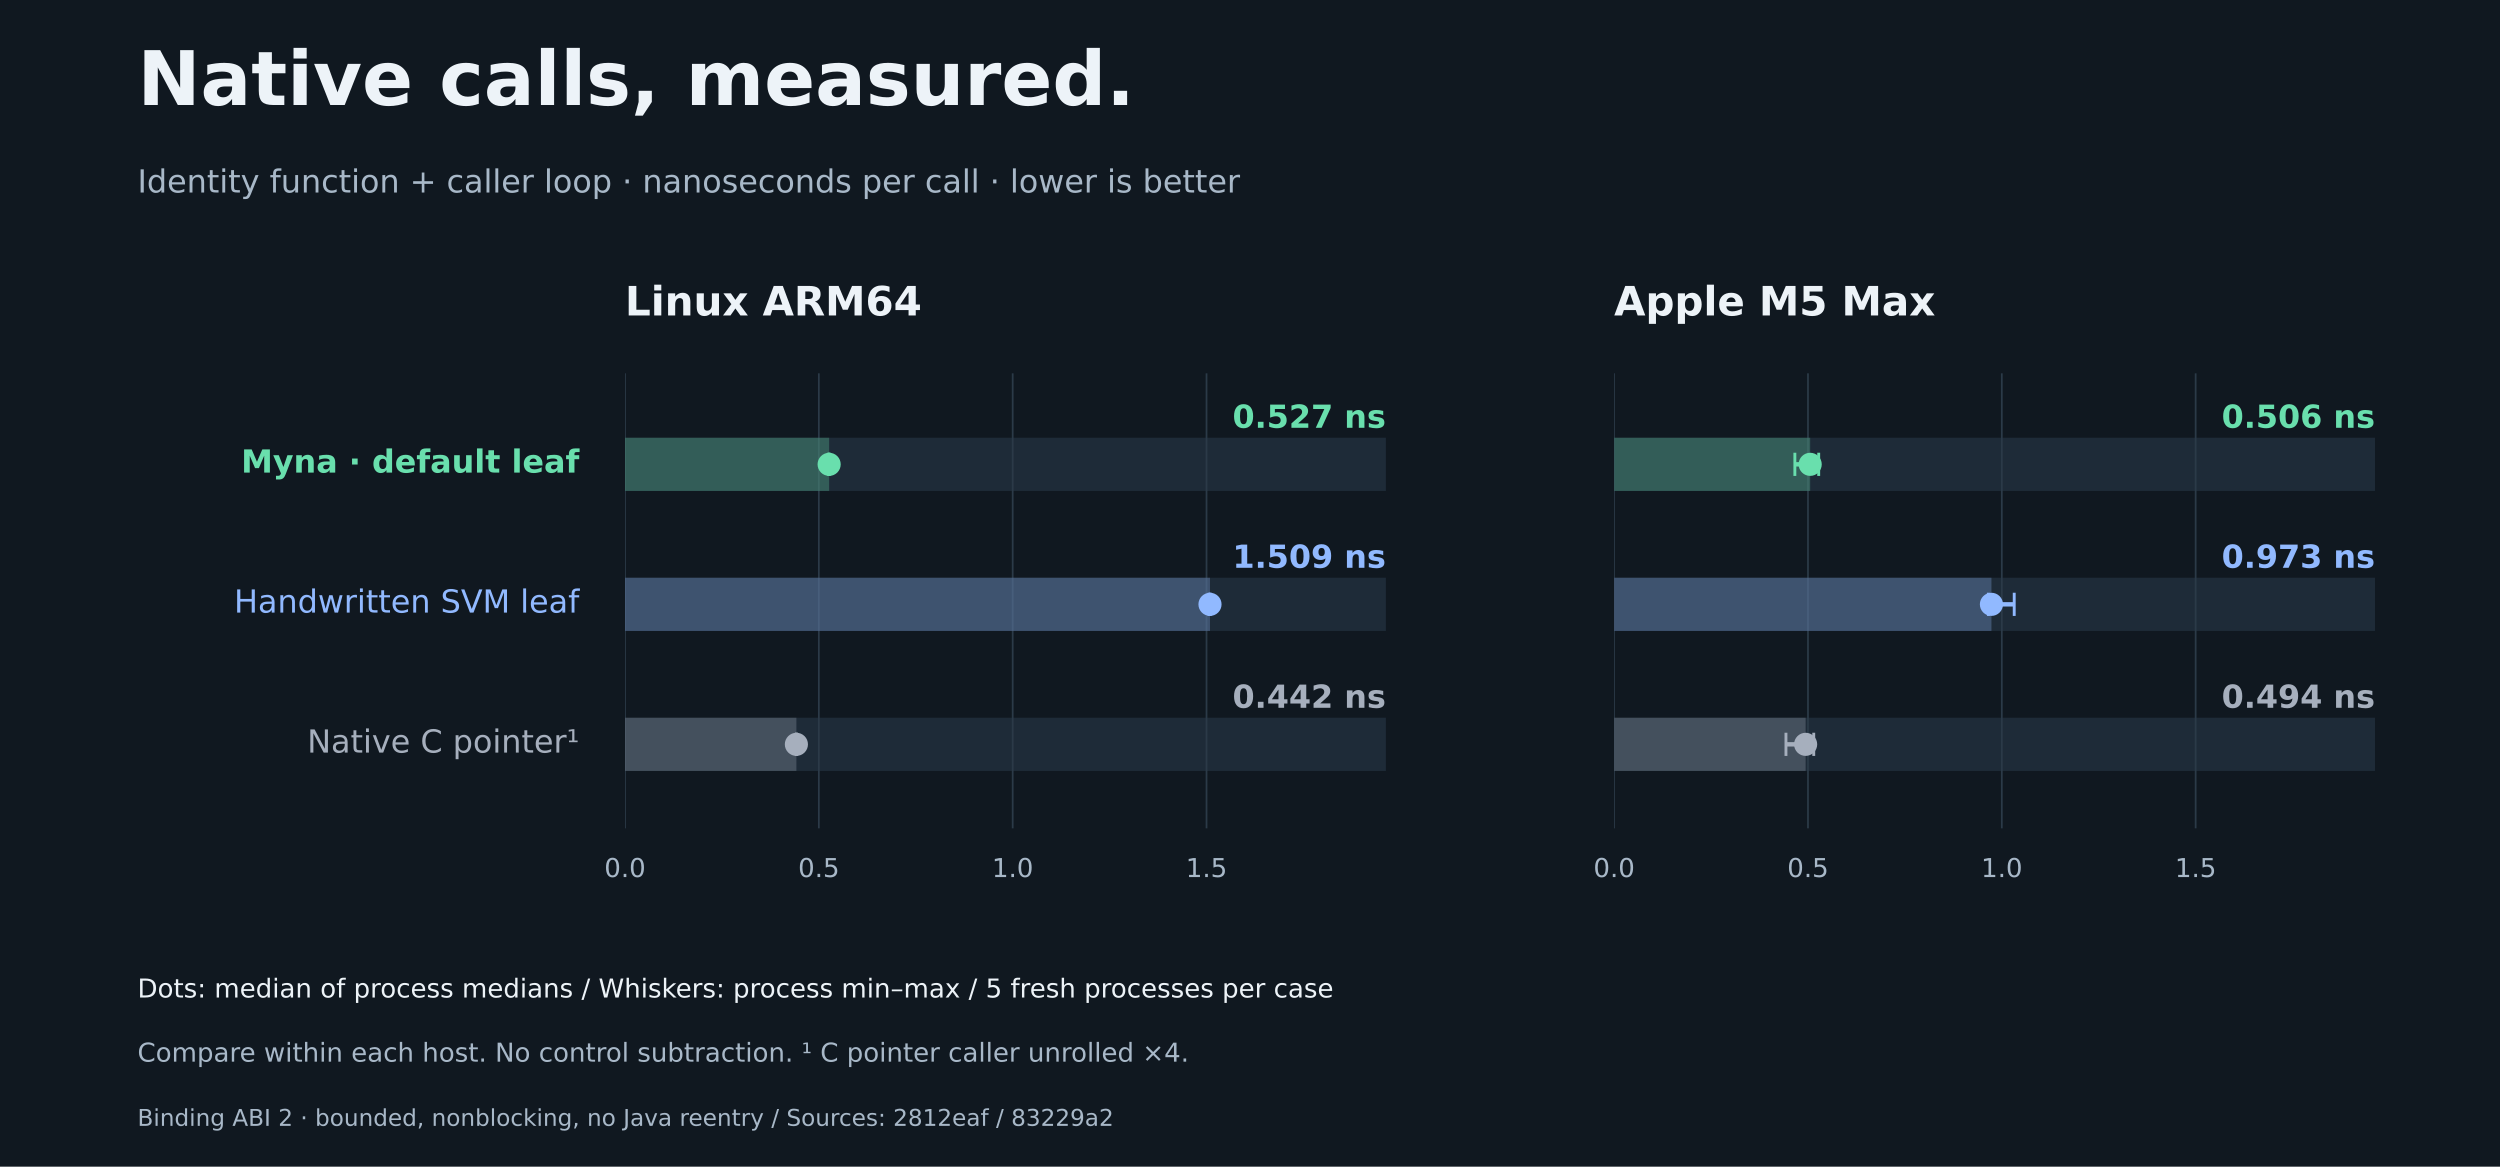
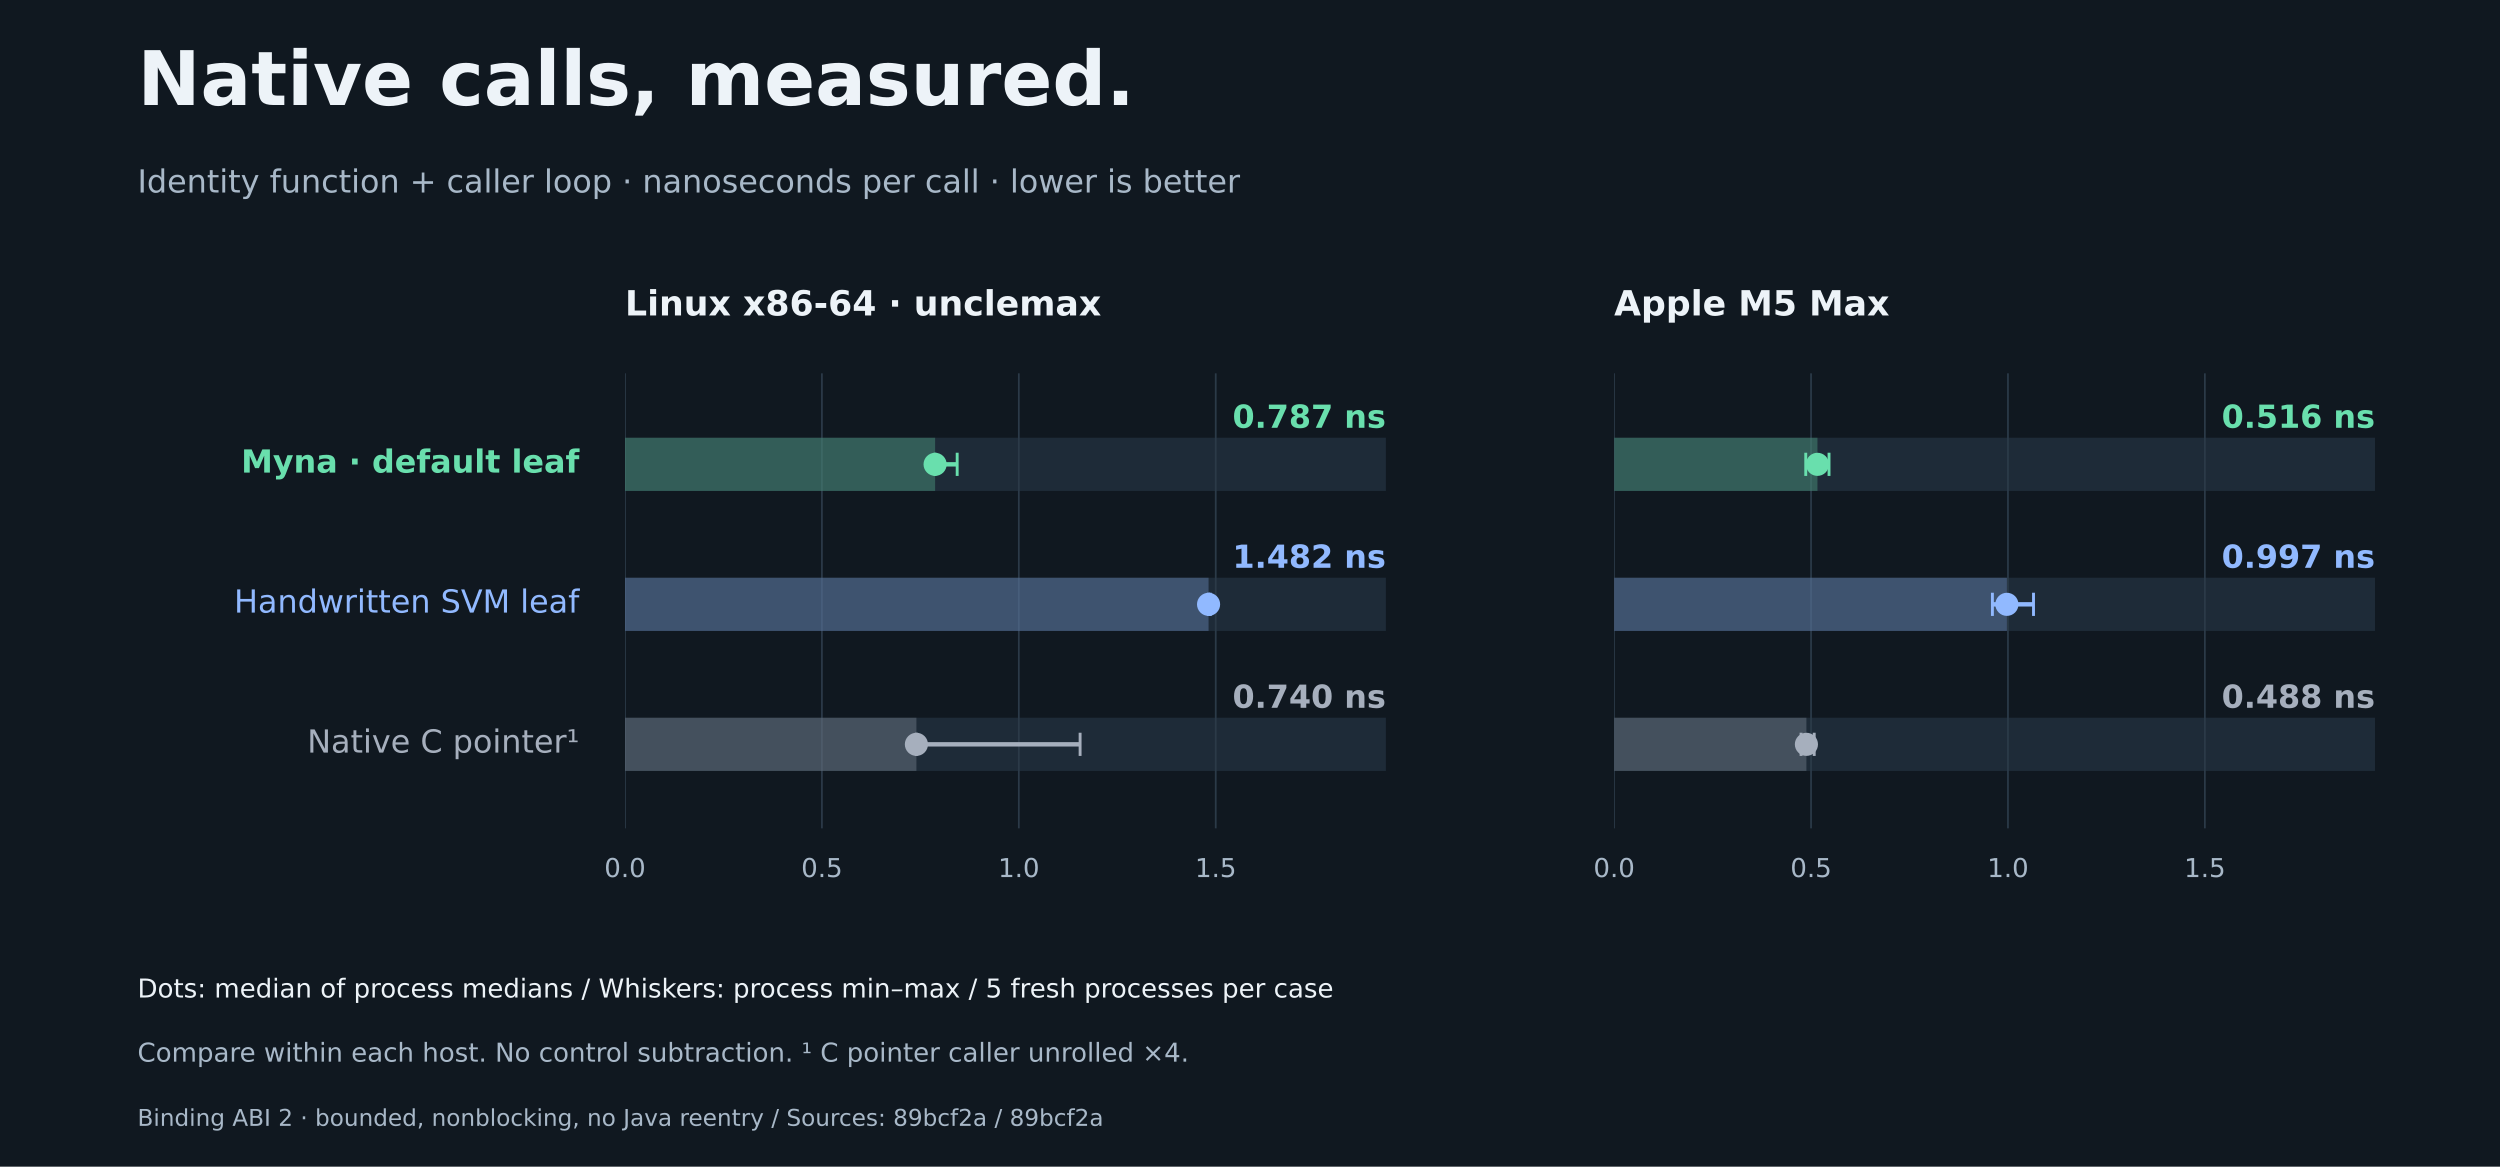
<svg xmlns="http://www.w3.org/2000/svg" xmlns:xlink="http://www.w3.org/1999/xlink" width="864pt" height="403.2pt" viewBox="0 0 864 403.2" version="1.1">
  <defs>
    <style type="text/css">*{stroke-linejoin: round; stroke-linecap: butt}</style>
  </defs>
  <g id="figure_1">
    <g id="patch_1">
      <path d="M 0 403.2 L 864 403.2 L 864 0 L 0 0 z " style="fill: #101820" />
    </g>
    <g id="axes_1">
      <g id="patch_2">
        <path d="M 216 286.272 L 478.957 286.272 L 478.957 129.024 L 216 129.024 z " style="fill: #101820" />
      </g>
      <g id="patch_3">
        <path d="M 216 151.281 L 478.957 151.281 L 478.957 169.667 L 216 169.667 z " clip-path="url(#pf8308314af)" style="fill: #1e2b38" />
      </g>
      <g id="patch_4">
        <path d="M 216 199.665 L 478.957 199.665 L 478.957 218.051 L 216 218.051 z " clip-path="url(#pf8308314af)" style="fill: #1e2b38" />
      </g>
      <g id="patch_5">
        <path d="M 216 248.049 L 478.957 248.049 L 478.957 266.435 L 216 266.435 z " clip-path="url(#pf8308314af)" style="fill: #1e2b38" />
      </g>
      <g id="matplotlib.axis_1">
        <g id="xtick_1">
          <g id="line2d_1">
            <path d="M 216 286.272 L 216 129.024 " clip-path="url(#pf8308314af)" style="fill: none; stroke: #2b3a48; stroke-width: 0.6; stroke-linecap: square" />
          </g>
          <g id="line2d_2" />
          <g id="text_1">
            <text style="font-size: 9px; font-family: 'DejaVu Sans'; text-anchor: middle; fill: #a8b8c8" x="216" y="303.11" transform="rotate(-0 216 303.1099)">0.0</text>
          </g>
        </g>
        <g id="xtick_2">
          <g id="line2d_3">
-             <path d="M 282.992 286.272 L 282.992 129.024 " clip-path="url(#pf8308314af)" style="fill: none; stroke: #2b3a48; stroke-width: 0.6; stroke-linecap: square" />
+             <path d="M 284.053 286.272 L 284.053 129.024 " clip-path="url(#pf8308314af)" style="fill: none; stroke: #2b3a48; stroke-width: 0.6; stroke-linecap: square" />
          </g>
          <g id="line2d_4" />
          <g id="text_2">
-             <text style="font-size: 9px; font-family: 'DejaVu Sans'; text-anchor: middle; fill: #a8b8c8" x="282.992" y="303.11" transform="rotate(-0 282.9916 303.1099)">0.5</text>
+             <text style="font-size: 9px; font-family: 'DejaVu Sans'; text-anchor: middle; fill: #a8b8c8" x="284.053" y="303.11" transform="rotate(-0 284.0531 303.1099)">0.5</text>
          </g>
        </g>
        <g id="xtick_3">
          <g id="line2d_5">
-             <path d="M 349.983 286.272 L 349.983 129.024 " clip-path="url(#pf8308314af)" style="fill: none; stroke: #2b3a48; stroke-width: 0.6; stroke-linecap: square" />
+             <path d="M 352.106 286.272 L 352.106 129.024 " clip-path="url(#pf8308314af)" style="fill: none; stroke: #2b3a48; stroke-width: 0.6; stroke-linecap: square" />
          </g>
          <g id="line2d_6" />
          <g id="text_3">
-             <text style="font-size: 9px; font-family: 'DejaVu Sans'; text-anchor: middle; fill: #a8b8c8" x="349.983" y="303.11" transform="rotate(-0 349.9831 303.1099)">1.0</text>
+             <text style="font-size: 9px; font-family: 'DejaVu Sans'; text-anchor: middle; fill: #a8b8c8" x="352.106" y="303.11" transform="rotate(-0 352.1062 303.1099)">1.0</text>
          </g>
        </g>
        <g id="xtick_4">
          <g id="line2d_7">
-             <path d="M 416.975 286.272 L 416.975 129.024 " clip-path="url(#pf8308314af)" style="fill: none; stroke: #2b3a48; stroke-width: 0.6; stroke-linecap: square" />
+             <path d="M 420.159 286.272 L 420.159 129.024 " clip-path="url(#pf8308314af)" style="fill: none; stroke: #2b3a48; stroke-width: 0.6; stroke-linecap: square" />
          </g>
          <g id="line2d_8" />
          <g id="text_4">
-             <text style="font-size: 9px; font-family: 'DejaVu Sans'; text-anchor: middle; fill: #a8b8c8" x="416.975" y="303.11" transform="rotate(-0 416.9747 303.1099)">1.5</text>
+             <text style="font-size: 9px; font-family: 'DejaVu Sans'; text-anchor: middle; fill: #a8b8c8" x="420.159" y="303.11" transform="rotate(-0 420.1593 303.1099)">1.5</text>
          </g>
        </g>
      </g>
      <g id="matplotlib.axis_2" />
      <g id="patch_6">
-         <path d="M 216 151.281 L 286.55 151.281 L 286.55 169.667 L 216 169.667 z " clip-path="url(#pf8308314af)" style="fill: #69dfad; opacity: 0.28" />
+         <path d="M 216 151.281 L 323.172 151.281 L 323.172 169.667 L 216 169.667 z " clip-path="url(#pf8308314af)" style="fill: #69dfad; opacity: 0.28" />
      </g>
      <g id="patch_7">
-         <path d="M 216 199.665 L 418.173 199.665 L 418.173 218.051 L 216 218.051 z " clip-path="url(#pf8308314af)" style="fill: #91b9ff; opacity: 0.28" />
+         <path d="M 216 199.665 L 417.68 199.665 L 417.68 218.051 L 216 218.051 z " clip-path="url(#pf8308314af)" style="fill: #91b9ff; opacity: 0.28" />
      </g>
      <g id="patch_8">
-         <path d="M 216 248.049 L 275.232 248.049 L 275.232 266.435 L 216 266.435 z " clip-path="url(#pf8308314af)" style="fill: #a6afbd; opacity: 0.28" />
+         <path d="M 216 248.049 L 316.709 248.049 L 316.709 266.435 L 216 266.435 z " clip-path="url(#pf8308314af)" style="fill: #a6afbd; opacity: 0.28" />
      </g>
      <g id="text_5">
-         <text style="font-weight: 700; font-size: 11px; font-family: 'DejaVu Sans'; text-anchor: end; fill: #69dfad" x="478.957" y="147.848" transform="rotate(-0 478.9565 147.8481)">0.527 ns</text>
+         <text style="font-weight: 700; font-size: 11px; font-family: 'DejaVu Sans'; text-anchor: end; fill: #69dfad" x="478.957" y="147.848" transform="rotate(-0 478.9565 147.8481)">0.787 ns</text>
      </g>
      <g id="text_6">
-         <text style="font-weight: 700; font-size: 11px; font-family: 'DejaVu Sans'; text-anchor: end; fill: #91b9ff" x="478.957" y="196.232" transform="rotate(-0 478.9565 196.2321)">1.509 ns</text>
+         <text style="font-weight: 700; font-size: 11px; font-family: 'DejaVu Sans'; text-anchor: end; fill: #91b9ff" x="478.957" y="196.232" transform="rotate(-0 478.9565 196.2321)">1.482 ns</text>
      </g>
      <g id="text_7">
-         <text style="font-weight: 700; font-size: 11px; font-family: 'DejaVu Sans'; text-anchor: end; fill: #a6afbd" x="478.957" y="244.616" transform="rotate(-0 478.9565 244.6161)">0.442 ns</text>
+         <text style="font-weight: 700; font-size: 11px; font-family: 'DejaVu Sans'; text-anchor: end; fill: #a6afbd" x="478.957" y="244.616" transform="rotate(-0 478.9565 244.6161)">0.740 ns</text>
      </g>
      <g id="text_8">
        <text style="font-weight: 700; font-size: 11px; font-family: 'DejaVu Sans'; text-anchor: end; fill: #69dfad" x="200.223" y="163.331" transform="rotate(-0 200.2226 163.3315)">Myna · default leaf</text>
      </g>
      <g id="text_9">
        <text style="font-size: 11px; font-family: 'DejaVu Sans'; text-anchor: end; fill: #91b9ff" x="200.223" y="211.715" transform="rotate(-0 200.2226 211.7155)">Handwritten SVM leaf</text>
      </g>
      <g id="text_10">
        <text style="font-size: 11px; font-family: 'DejaVu Sans'; text-anchor: end; fill: #a6afbd" x="200.223" y="260.099" transform="rotate(-0 200.2226 260.0995)">Native C pointer¹</text>
      </g>
      <g id="text_11">
-         <text style="font-weight: 700; font-size: 14px; font-family: 'DejaVu Sans'; text-anchor: start; fill: #edf3f8" x="216" y="109.024" transform="rotate(-0 216 109.024)">Linux ARM64</text>
+         <text style="font-weight: 700; font-size: 12px; font-family: 'DejaVu Sans'; text-anchor: start; fill: #edf3f8" x="216" y="109.024" transform="rotate(-0 216 109.024)">Linux x86-64 · unclemax</text>
      </g>
      <g id="LineCollection_1">
-         <path d="M 286.375 160.474 L 286.622 160.474 " clip-path="url(#pf8308314af)" style="fill: none; stroke: #69dfad; stroke-width: 1.5" />
+         <path d="M 323.147 160.474 L 330.801 160.474 " clip-path="url(#pf8308314af)" style="fill: none; stroke: #69dfad; stroke-width: 1.5" />
      </g>
      <g id="line2d_9">
        <defs>
          <path id="md009784364" d="M 0 4 L 0 -4 " style="stroke: #69dfad" />
        </defs>
        <g clip-path="url(#pf8308314af)">
-           <use xlink:href="#md009784364" x="286.375" y="160.474" style="fill: #69dfad; stroke: #69dfad" />
+           <use xlink:href="#md009784364" x="323.147" y="160.474" style="fill: #69dfad; stroke: #69dfad" />
        </g>
      </g>
      <g id="line2d_10">
        <g clip-path="url(#pf8308314af)">
-           <use xlink:href="#md009784364" x="286.622" y="160.474" style="fill: #69dfad; stroke: #69dfad" />
+           <use xlink:href="#md009784364" x="330.801" y="160.474" style="fill: #69dfad; stroke: #69dfad" />
        </g>
      </g>
      <g id="LineCollection_2">
-         <path d="M 417.845 208.858 L 418.274 208.858 " clip-path="url(#pf8308314af)" style="fill: none; stroke: #91b9ff; stroke-width: 1.5" />
+         <path d="M 417.64 208.858 L 418.274 208.858 " clip-path="url(#pf8308314af)" style="fill: none; stroke: #91b9ff; stroke-width: 1.5" />
      </g>
      <g id="line2d_11">
        <defs>
          <path id="m7cfae5e635" d="M 0 4 L 0 -4 " style="stroke: #91b9ff" />
        </defs>
        <g clip-path="url(#pf8308314af)">
-           <use xlink:href="#m7cfae5e635" x="417.845" y="208.858" style="fill: #91b9ff; stroke: #91b9ff" />
+           <use xlink:href="#m7cfae5e635" x="417.64" y="208.858" style="fill: #91b9ff; stroke: #91b9ff" />
        </g>
      </g>
      <g id="line2d_12">
        <g clip-path="url(#pf8308314af)">
          <use xlink:href="#m7cfae5e635" x="418.274" y="208.858" style="fill: #91b9ff; stroke: #91b9ff" />
        </g>
      </g>
      <g id="LineCollection_3">
-         <path d="M 275.219 257.242 L 275.24 257.242 " clip-path="url(#pf8308314af)" style="fill: none; stroke: #a6afbd; stroke-width: 1.5" />
+         <path d="M 316.701 257.242 L 373.284 257.242 " clip-path="url(#pf8308314af)" style="fill: none; stroke: #a6afbd; stroke-width: 1.5" />
      </g>
      <g id="line2d_13">
        <defs>
          <path id="m332b3d64d9" d="M 0 4 L 0 -4 " style="stroke: #a6afbd" />
        </defs>
        <g clip-path="url(#pf8308314af)">
-           <use xlink:href="#m332b3d64d9" x="275.219" y="257.242" style="fill: #a6afbd; stroke: #a6afbd" />
+           <use xlink:href="#m332b3d64d9" x="316.701" y="257.242" style="fill: #a6afbd; stroke: #a6afbd" />
        </g>
      </g>
      <g id="line2d_14">
        <g clip-path="url(#pf8308314af)">
-           <use xlink:href="#m332b3d64d9" x="275.24" y="257.242" style="fill: #a6afbd; stroke: #a6afbd" />
+           <use xlink:href="#m332b3d64d9" x="373.284" y="257.242" style="fill: #a6afbd; stroke: #a6afbd" />
        </g>
      </g>
      <g id="line2d_15">
        <defs>
          <path id="m29797d25f0" d="M 0 3.5 C 0.928 3.5 1.819 3.131 2.475 2.475 C 3.131 1.819 3.5 0.928 3.5 0 C 3.5 -0.928 3.131 -1.819 2.475 -2.475 C 1.819 -3.131 0.928 -3.5 0 -3.5 C -0.928 -3.5 -1.819 -3.131 -2.475 -2.475 C -3.131 -1.819 -3.5 -0.928 -3.5 0 C -3.5 0.928 -3.131 1.819 -2.475 2.475 C -1.819 3.131 -0.928 3.5 0 3.5 z " style="stroke: #69dfad" />
        </defs>
        <g clip-path="url(#pf8308314af)">
-           <use xlink:href="#m29797d25f0" x="286.55" y="160.474" style="fill: #69dfad; stroke: #69dfad" />
+           <use xlink:href="#m29797d25f0" x="323.172" y="160.474" style="fill: #69dfad; stroke: #69dfad" />
        </g>
      </g>
      <g id="line2d_16">
        <defs>
          <path id="m6e539c28ee" d="M 0 3.5 C 0.928 3.5 1.819 3.131 2.475 2.475 C 3.131 1.819 3.5 0.928 3.5 0 C 3.5 -0.928 3.131 -1.819 2.475 -2.475 C 1.819 -3.131 0.928 -3.5 0 -3.5 C -0.928 -3.5 -1.819 -3.131 -2.475 -2.475 C -3.131 -1.819 -3.5 -0.928 -3.5 0 C -3.5 0.928 -3.131 1.819 -2.475 2.475 C -1.819 3.131 -0.928 3.5 0 3.5 z " style="stroke: #91b9ff" />
        </defs>
        <g clip-path="url(#pf8308314af)">
-           <use xlink:href="#m6e539c28ee" x="418.173" y="208.858" style="fill: #91b9ff; stroke: #91b9ff" />
+           <use xlink:href="#m6e539c28ee" x="417.68" y="208.858" style="fill: #91b9ff; stroke: #91b9ff" />
        </g>
      </g>
      <g id="line2d_17">
        <defs>
          <path id="m7b6fff24b9" d="M 0 3.5 C 0.928 3.5 1.819 3.131 2.475 2.475 C 3.131 1.819 3.5 0.928 3.5 0 C 3.5 -0.928 3.131 -1.819 2.475 -2.475 C 1.819 -3.131 0.928 -3.5 0 -3.5 C -0.928 -3.5 -1.819 -3.131 -2.475 -2.475 C -3.131 -1.819 -3.5 -0.928 -3.5 0 C -3.5 0.928 -3.131 1.819 -2.475 2.475 C -1.819 3.131 -0.928 3.5 0 3.5 z " style="stroke: #a6afbd" />
        </defs>
        <g clip-path="url(#pf8308314af)">
-           <use xlink:href="#m7b6fff24b9" x="275.232" y="257.242" style="fill: #a6afbd; stroke: #a6afbd" />
+           <use xlink:href="#m7b6fff24b9" x="316.709" y="257.242" style="fill: #a6afbd; stroke: #a6afbd" />
        </g>
      </g>
    </g>
    <g id="axes_2">
      <g id="patch_9">
        <path d="M 557.843 286.272 L 820.8 286.272 L 820.8 129.024 L 557.843 129.024 z " style="fill: #101820" />
      </g>
      <g id="patch_10">
        <path d="M 557.843 151.281 L 820.8 151.281 L 820.8 169.667 L 557.843 169.667 z " clip-path="url(#p9387bd3e7d)" style="fill: #1e2b38" />
      </g>
      <g id="patch_11">
        <path d="M 557.843 199.665 L 820.8 199.665 L 820.8 218.051 L 557.843 218.051 z " clip-path="url(#p9387bd3e7d)" style="fill: #1e2b38" />
      </g>
      <g id="patch_12">
        <path d="M 557.843 248.049 L 820.8 248.049 L 820.8 266.435 L 557.843 266.435 z " clip-path="url(#p9387bd3e7d)" style="fill: #1e2b38" />
      </g>
      <g id="matplotlib.axis_3">
        <g id="xtick_5">
          <g id="line2d_18">
            <path d="M 557.843 286.272 L 557.843 129.024 " clip-path="url(#p9387bd3e7d)" style="fill: none; stroke: #2b3a48; stroke-width: 0.6; stroke-linecap: square" />
          </g>
          <g id="line2d_19" />
          <g id="text_12">
            <text style="font-size: 9px; font-family: 'DejaVu Sans'; text-anchor: middle; fill: #a8b8c8" x="557.843" y="303.11" transform="rotate(-0 557.8435 303.1099)">0.0</text>
          </g>
        </g>
        <g id="xtick_6">
          <g id="line2d_20">
-             <path d="M 624.835 286.272 L 624.835 129.024 " clip-path="url(#p9387bd3e7d)" style="fill: none; stroke: #2b3a48; stroke-width: 0.6; stroke-linecap: square" />
+             <path d="M 625.897 286.272 L 625.897 129.024 " clip-path="url(#p9387bd3e7d)" style="fill: none; stroke: #2b3a48; stroke-width: 0.6; stroke-linecap: square" />
          </g>
          <g id="line2d_21" />
          <g id="text_13">
-             <text style="font-size: 9px; font-family: 'DejaVu Sans'; text-anchor: middle; fill: #a8b8c8" x="624.835" y="303.11" transform="rotate(-0 624.835 303.1099)">0.5</text>
+             <text style="font-size: 9px; font-family: 'DejaVu Sans'; text-anchor: middle; fill: #a8b8c8" x="625.897" y="303.11" transform="rotate(-0 625.8966 303.1099)">0.5</text>
          </g>
        </g>
        <g id="xtick_7">
          <g id="line2d_22">
-             <path d="M 691.827 286.272 L 691.827 129.024 " clip-path="url(#p9387bd3e7d)" style="fill: none; stroke: #2b3a48; stroke-width: 0.6; stroke-linecap: square" />
+             <path d="M 693.95 286.272 L 693.95 129.024 " clip-path="url(#p9387bd3e7d)" style="fill: none; stroke: #2b3a48; stroke-width: 0.6; stroke-linecap: square" />
          </g>
          <g id="line2d_23" />
          <g id="text_14">
-             <text style="font-size: 9px; font-family: 'DejaVu Sans'; text-anchor: middle; fill: #a8b8c8" x="691.827" y="303.11" transform="rotate(-0 691.8266 303.1099)">1.0</text>
+             <text style="font-size: 9px; font-family: 'DejaVu Sans'; text-anchor: middle; fill: #a8b8c8" x="693.95" y="303.11" transform="rotate(-0 693.9496 303.1099)">1.0</text>
          </g>
        </g>
        <g id="xtick_8">
          <g id="line2d_24">
-             <path d="M 758.818 286.272 L 758.818 129.024 " clip-path="url(#p9387bd3e7d)" style="fill: none; stroke: #2b3a48; stroke-width: 0.6; stroke-linecap: square" />
+             <path d="M 762.003 286.272 L 762.003 129.024 " clip-path="url(#p9387bd3e7d)" style="fill: none; stroke: #2b3a48; stroke-width: 0.6; stroke-linecap: square" />
          </g>
          <g id="line2d_25" />
          <g id="text_15">
-             <text style="font-size: 9px; font-family: 'DejaVu Sans'; text-anchor: middle; fill: #a8b8c8" x="758.818" y="303.11" transform="rotate(-0 758.8182 303.1099)">1.5</text>
+             <text style="font-size: 9px; font-family: 'DejaVu Sans'; text-anchor: middle; fill: #a8b8c8" x="762.003" y="303.11" transform="rotate(-0 762.0027 303.1099)">1.5</text>
          </g>
        </g>
      </g>
      <g id="matplotlib.axis_4" />
      <g id="patch_13">
-         <path d="M 557.843 151.281 L 625.597 151.281 L 625.597 169.667 L 557.843 169.667 z " clip-path="url(#p9387bd3e7d)" style="fill: #69dfad; opacity: 0.28" />
+         <path d="M 557.843 151.281 L 628.108 151.281 L 628.108 169.667 L 557.843 169.667 z " clip-path="url(#p9387bd3e7d)" style="fill: #69dfad; opacity: 0.28" />
      </g>
      <g id="patch_14">
-         <path d="M 557.843 199.665 L 688.239 199.665 L 688.239 218.051 L 557.843 218.051 z " clip-path="url(#p9387bd3e7d)" style="fill: #91b9ff; opacity: 0.28" />
+         <path d="M 557.843 199.665 L 693.58 199.665 L 693.58 218.051 L 557.843 218.051 z " clip-path="url(#p9387bd3e7d)" style="fill: #91b9ff; opacity: 0.28" />
      </g>
      <g id="patch_15">
-         <path d="M 557.843 248.049 L 624.024 248.049 L 624.024 266.435 L 557.843 266.435 z " clip-path="url(#p9387bd3e7d)" style="fill: #a6afbd; opacity: 0.28" />
+         <path d="M 557.843 248.049 L 624.298 248.049 L 624.298 266.435 L 557.843 266.435 z " clip-path="url(#p9387bd3e7d)" style="fill: #a6afbd; opacity: 0.28" />
      </g>
      <g id="text_16">
-         <text style="font-weight: 700; font-size: 11px; font-family: 'DejaVu Sans'; text-anchor: end; fill: #69dfad" x="820.8" y="147.848" transform="rotate(-0 820.8 147.8481)">0.506 ns</text>
+         <text style="font-weight: 700; font-size: 11px; font-family: 'DejaVu Sans'; text-anchor: end; fill: #69dfad" x="820.8" y="147.848" transform="rotate(-0 820.8 147.8481)">0.516 ns</text>
      </g>
      <g id="text_17">
-         <text style="font-weight: 700; font-size: 11px; font-family: 'DejaVu Sans'; text-anchor: end; fill: #91b9ff" x="820.8" y="196.232" transform="rotate(-0 820.8 196.2321)">0.973 ns</text>
+         <text style="font-weight: 700; font-size: 11px; font-family: 'DejaVu Sans'; text-anchor: end; fill: #91b9ff" x="820.8" y="196.232" transform="rotate(-0 820.8 196.2321)">0.997 ns</text>
      </g>
      <g id="text_18">
-         <text style="font-weight: 700; font-size: 11px; font-family: 'DejaVu Sans'; text-anchor: end; fill: #a6afbd" x="820.8" y="244.616" transform="rotate(-0 820.8 244.6161)">0.494 ns</text>
+         <text style="font-weight: 700; font-size: 11px; font-family: 'DejaVu Sans'; text-anchor: end; fill: #a6afbd" x="820.8" y="244.616" transform="rotate(-0 820.8 244.6161)">0.488 ns</text>
      </g>
      <g id="text_19">
-         <text style="font-weight: 700; font-size: 14px; font-family: 'DejaVu Sans'; text-anchor: start; fill: #edf3f8" x="557.843" y="109.024" transform="rotate(-0 557.8435 109.024)">Apple M5 Max</text>
+         <text style="font-weight: 700; font-size: 12px; font-family: 'DejaVu Sans'; text-anchor: start; fill: #edf3f8" x="557.843" y="109.024" transform="rotate(-0 557.8435 109.024)">Apple M5 Max</text>
      </g>
      <g id="LineCollection_4">
-         <path d="M 620.303 160.474 L 628.542 160.474 " clip-path="url(#p9387bd3e7d)" style="fill: none; stroke: #69dfad; stroke-width: 1.5" />
+         <path d="M 624.063 160.474 L 632.109 160.474 " clip-path="url(#p9387bd3e7d)" style="fill: none; stroke: #69dfad; stroke-width: 1.5" />
      </g>
      <g id="line2d_26">
        <g clip-path="url(#p9387bd3e7d)">
-           <use xlink:href="#md009784364" x="620.303" y="160.474" style="fill: #69dfad; stroke: #69dfad" />
+           <use xlink:href="#md009784364" x="624.063" y="160.474" style="fill: #69dfad; stroke: #69dfad" />
        </g>
      </g>
      <g id="line2d_27">
        <g clip-path="url(#p9387bd3e7d)">
-           <use xlink:href="#md009784364" x="628.542" y="160.474" style="fill: #69dfad; stroke: #69dfad" />
+           <use xlink:href="#md009784364" x="632.109" y="160.474" style="fill: #69dfad; stroke: #69dfad" />
        </g>
      </g>
      <g id="LineCollection_5">
-         <path d="M 687.185 208.858 L 696.114 208.858 " clip-path="url(#p9387bd3e7d)" style="fill: none; stroke: #91b9ff; stroke-width: 1.5" />
+         <path d="M 688.574 208.858 L 702.78 208.858 " clip-path="url(#p9387bd3e7d)" style="fill: none; stroke: #91b9ff; stroke-width: 1.5" />
      </g>
      <g id="line2d_28">
        <g clip-path="url(#p9387bd3e7d)">
-           <use xlink:href="#m7cfae5e635" x="687.185" y="208.858" style="fill: #91b9ff; stroke: #91b9ff" />
+           <use xlink:href="#m7cfae5e635" x="688.574" y="208.858" style="fill: #91b9ff; stroke: #91b9ff" />
        </g>
      </g>
      <g id="line2d_29">
        <g clip-path="url(#p9387bd3e7d)">
-           <use xlink:href="#m7cfae5e635" x="696.114" y="208.858" style="fill: #91b9ff; stroke: #91b9ff" />
+           <use xlink:href="#m7cfae5e635" x="702.78" y="208.858" style="fill: #91b9ff; stroke: #91b9ff" />
        </g>
      </g>
      <g id="LineCollection_6">
-         <path d="M 617.228 257.242 L 626.827 257.242 " clip-path="url(#p9387bd3e7d)" style="fill: none; stroke: #a6afbd; stroke-width: 1.5" />
+         <path d="M 622.444 257.242 L 626.991 257.242 " clip-path="url(#p9387bd3e7d)" style="fill: none; stroke: #a6afbd; stroke-width: 1.5" />
      </g>
      <g id="line2d_30">
        <g clip-path="url(#p9387bd3e7d)">
-           <use xlink:href="#m332b3d64d9" x="617.228" y="257.242" style="fill: #a6afbd; stroke: #a6afbd" />
+           <use xlink:href="#m332b3d64d9" x="622.444" y="257.242" style="fill: #a6afbd; stroke: #a6afbd" />
        </g>
      </g>
      <g id="line2d_31">
        <g clip-path="url(#p9387bd3e7d)">
-           <use xlink:href="#m332b3d64d9" x="626.827" y="257.242" style="fill: #a6afbd; stroke: #a6afbd" />
+           <use xlink:href="#m332b3d64d9" x="626.991" y="257.242" style="fill: #a6afbd; stroke: #a6afbd" />
        </g>
      </g>
      <g id="line2d_32">
        <g clip-path="url(#p9387bd3e7d)">
-           <use xlink:href="#m29797d25f0" x="625.597" y="160.474" style="fill: #69dfad; stroke: #69dfad" />
+           <use xlink:href="#m29797d25f0" x="628.108" y="160.474" style="fill: #69dfad; stroke: #69dfad" />
        </g>
      </g>
      <g id="line2d_33">
        <g clip-path="url(#p9387bd3e7d)">
-           <use xlink:href="#m6e539c28ee" x="688.239" y="208.858" style="fill: #91b9ff; stroke: #91b9ff" />
+           <use xlink:href="#m6e539c28ee" x="693.58" y="208.858" style="fill: #91b9ff; stroke: #91b9ff" />
        </g>
      </g>
      <g id="line2d_34">
        <g clip-path="url(#p9387bd3e7d)">
-           <use xlink:href="#m7b6fff24b9" x="624.024" y="257.242" style="fill: #a6afbd; stroke: #a6afbd" />
+           <use xlink:href="#m7b6fff24b9" x="624.298" y="257.242" style="fill: #a6afbd; stroke: #a6afbd" />
        </g>
      </g>
    </g>
    <g id="text_20">
      <text style="font-weight: 700; font-size: 26px; font-family: 'DejaVu Sans'; text-anchor: start; fill: #edf3f8" x="47.52" y="36.288" transform="rotate(-0 47.52 36.288)">Native calls, measured.</text>
    </g>
    <g id="text_21">
      <text style="font-size: 11px; font-family: 'DejaVu Sans'; text-anchor: start; fill: #a8b8c8" x="47.52" y="66.528" transform="rotate(-0 47.52 66.528)">Identity function + caller loop · nanoseconds per call · lower is better</text>
    </g>
    <g id="text_22">
      <text style="font-size: 9px; font-family: 'DejaVu Sans'; text-anchor: start; fill: #edf3f8" x="47.52" y="344.736" transform="rotate(-0 47.52 344.736)">Dots: median of process medians   /   Whiskers: process min–max   /   5 fresh processes per case</text>
    </g>
    <g id="text_23">
      <text style="font-size: 9px; font-family: 'DejaVu Sans'; text-anchor: start; fill: #a8b8c8" x="47.52" y="366.912" transform="rotate(-0 47.52 366.912)">Compare within each host. No control subtraction. ¹ C pointer caller unrolled ×4.</text>
    </g>
    <g id="text_24">
-       <text style="font-size: 8px; font-family: 'DejaVu Sans'; text-anchor: start; fill: #a8b8c8" x="47.52" y="389.088" transform="rotate(-0 47.52 389.088)">Binding ABI 2 · bounded, nonblocking, no Java reentry   /   Sources: 2812eaf / 83229a2</text>
+       <text style="font-size: 8px; font-family: 'DejaVu Sans'; text-anchor: start; fill: #a8b8c8" x="47.52" y="389.088" transform="rotate(-0 47.52 389.088)">Binding ABI 2 · bounded, nonblocking, no Java reentry   /   Sources: 89bcf2a / 89bcf2a</text>
    </g>
  </g>
  <defs>
    <clipPath id="pf8308314af">
      <rect x="216" y="129.024" width="262.957" height="157.248" />
    </clipPath>
    <clipPath id="p9387bd3e7d">
      <rect x="557.843" y="129.024" width="262.957" height="157.248" />
    </clipPath>
  </defs>
</svg>
